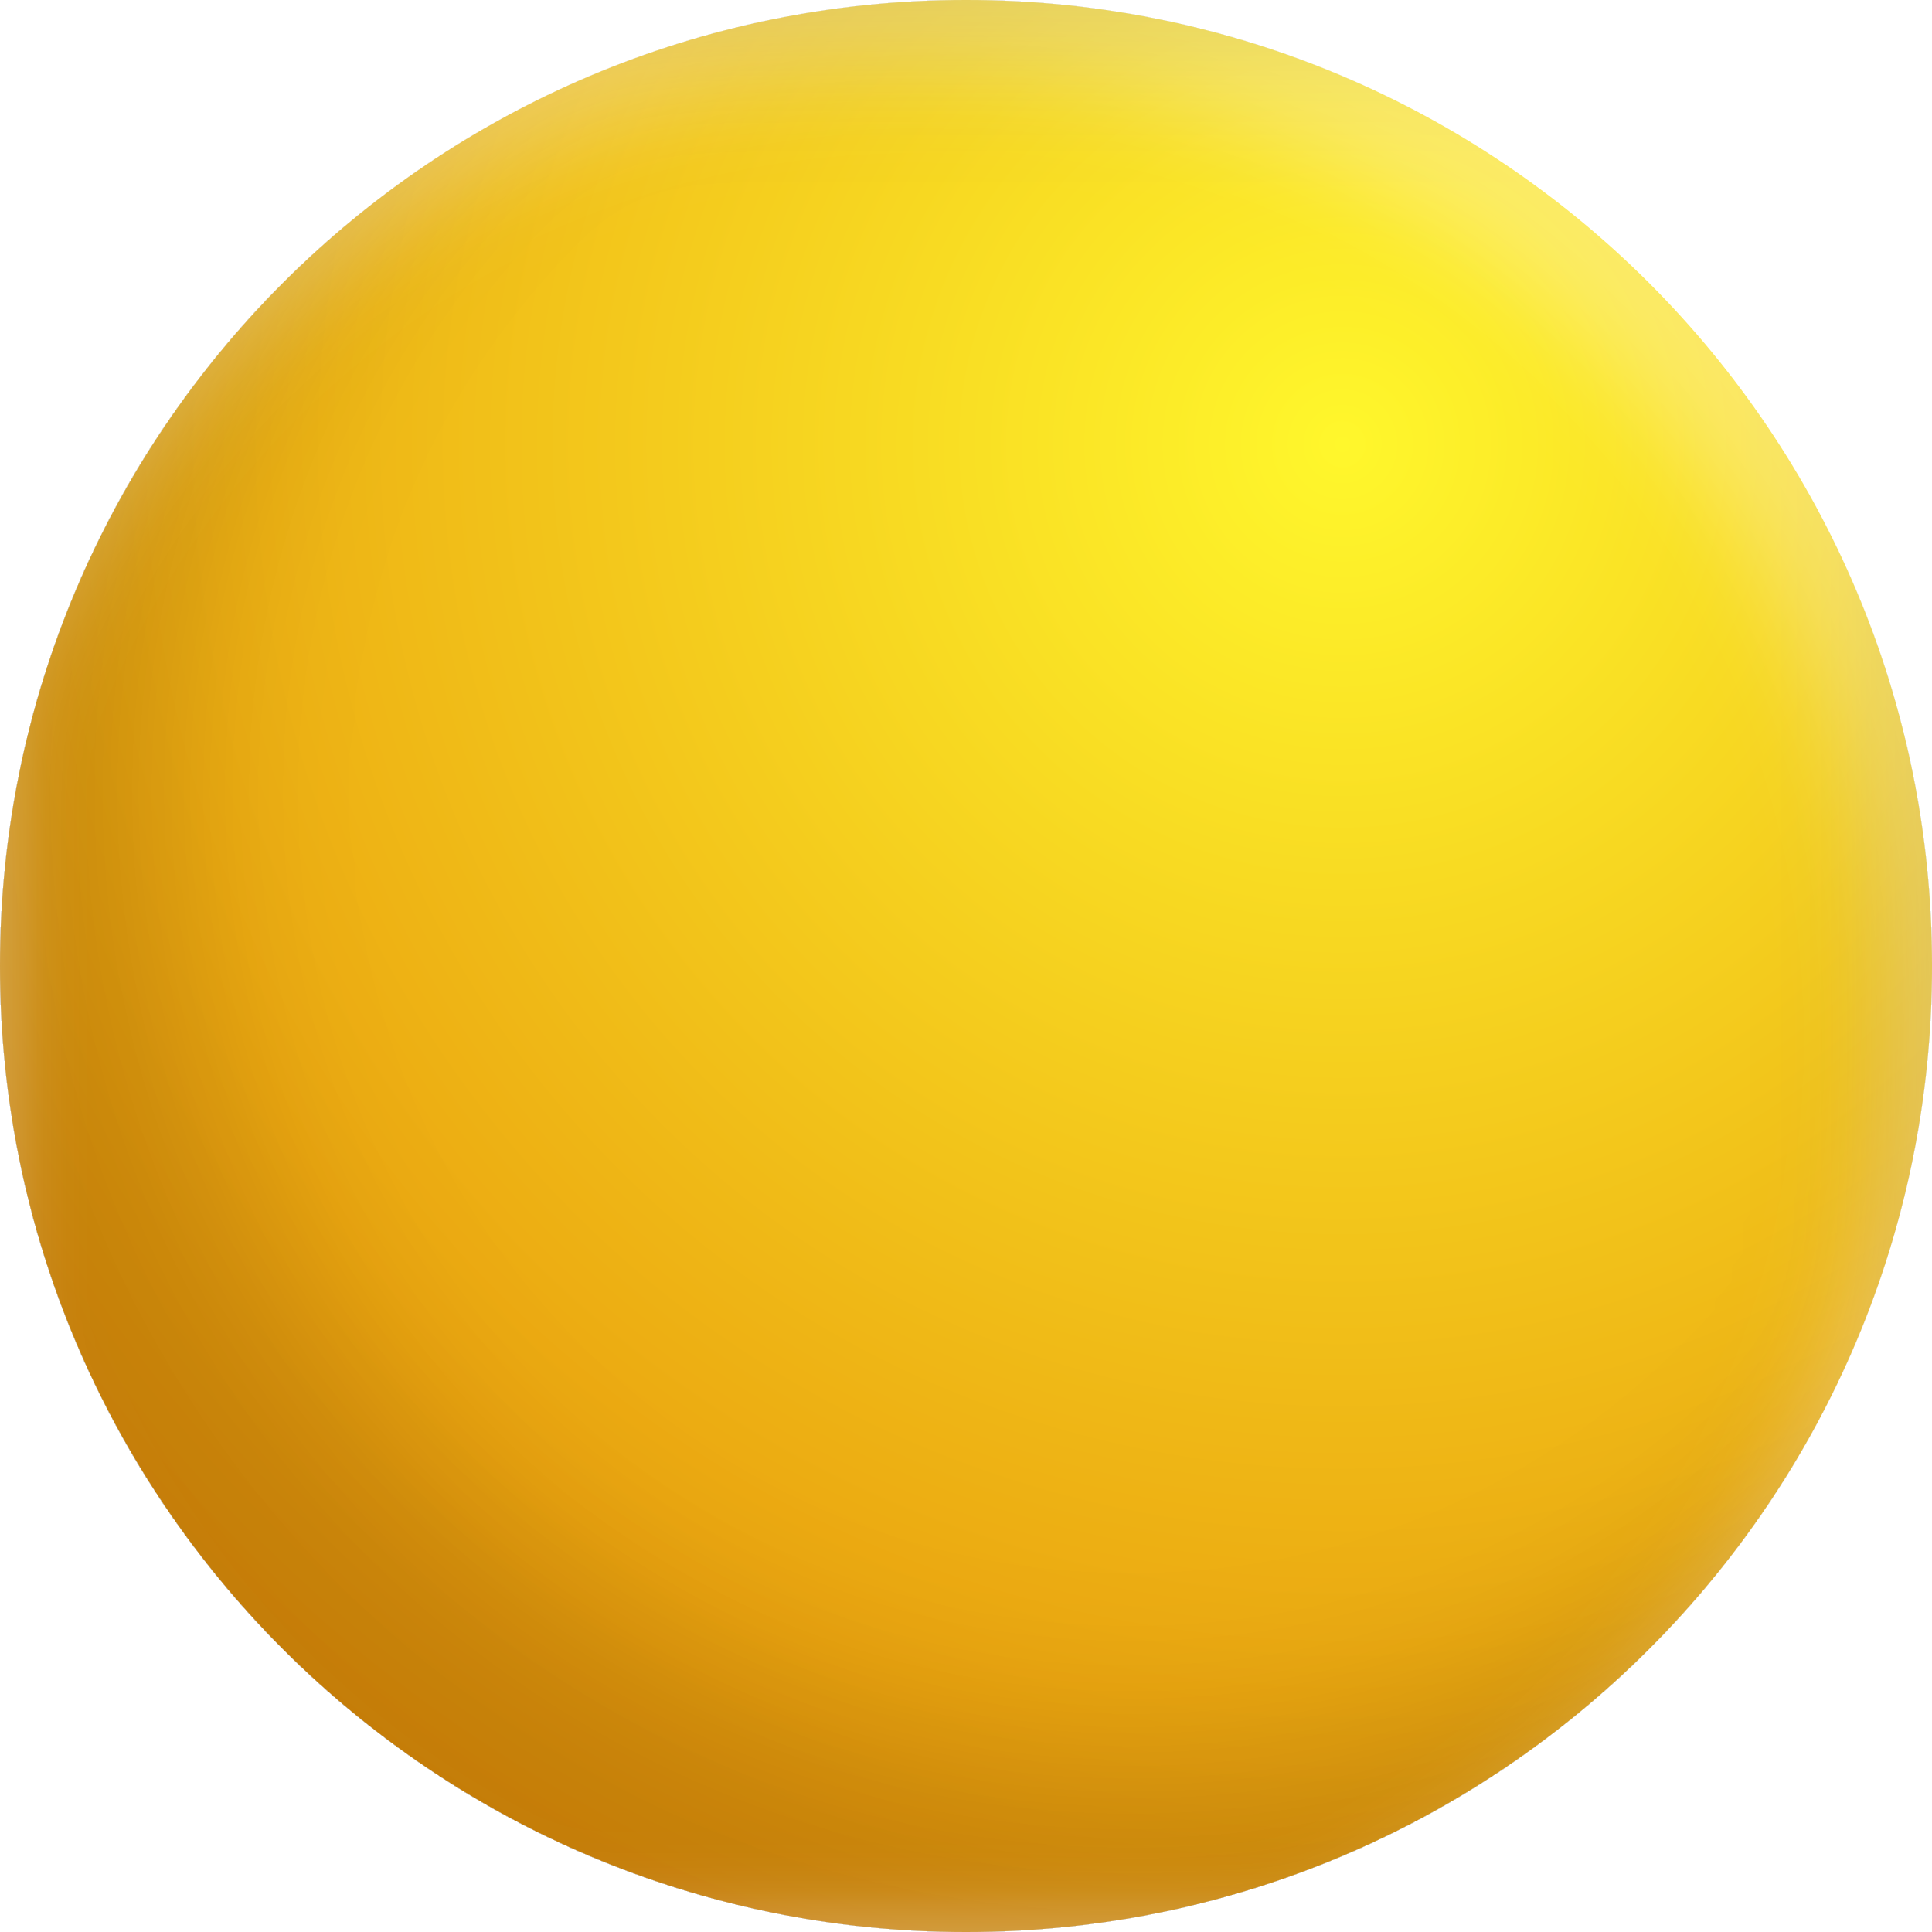
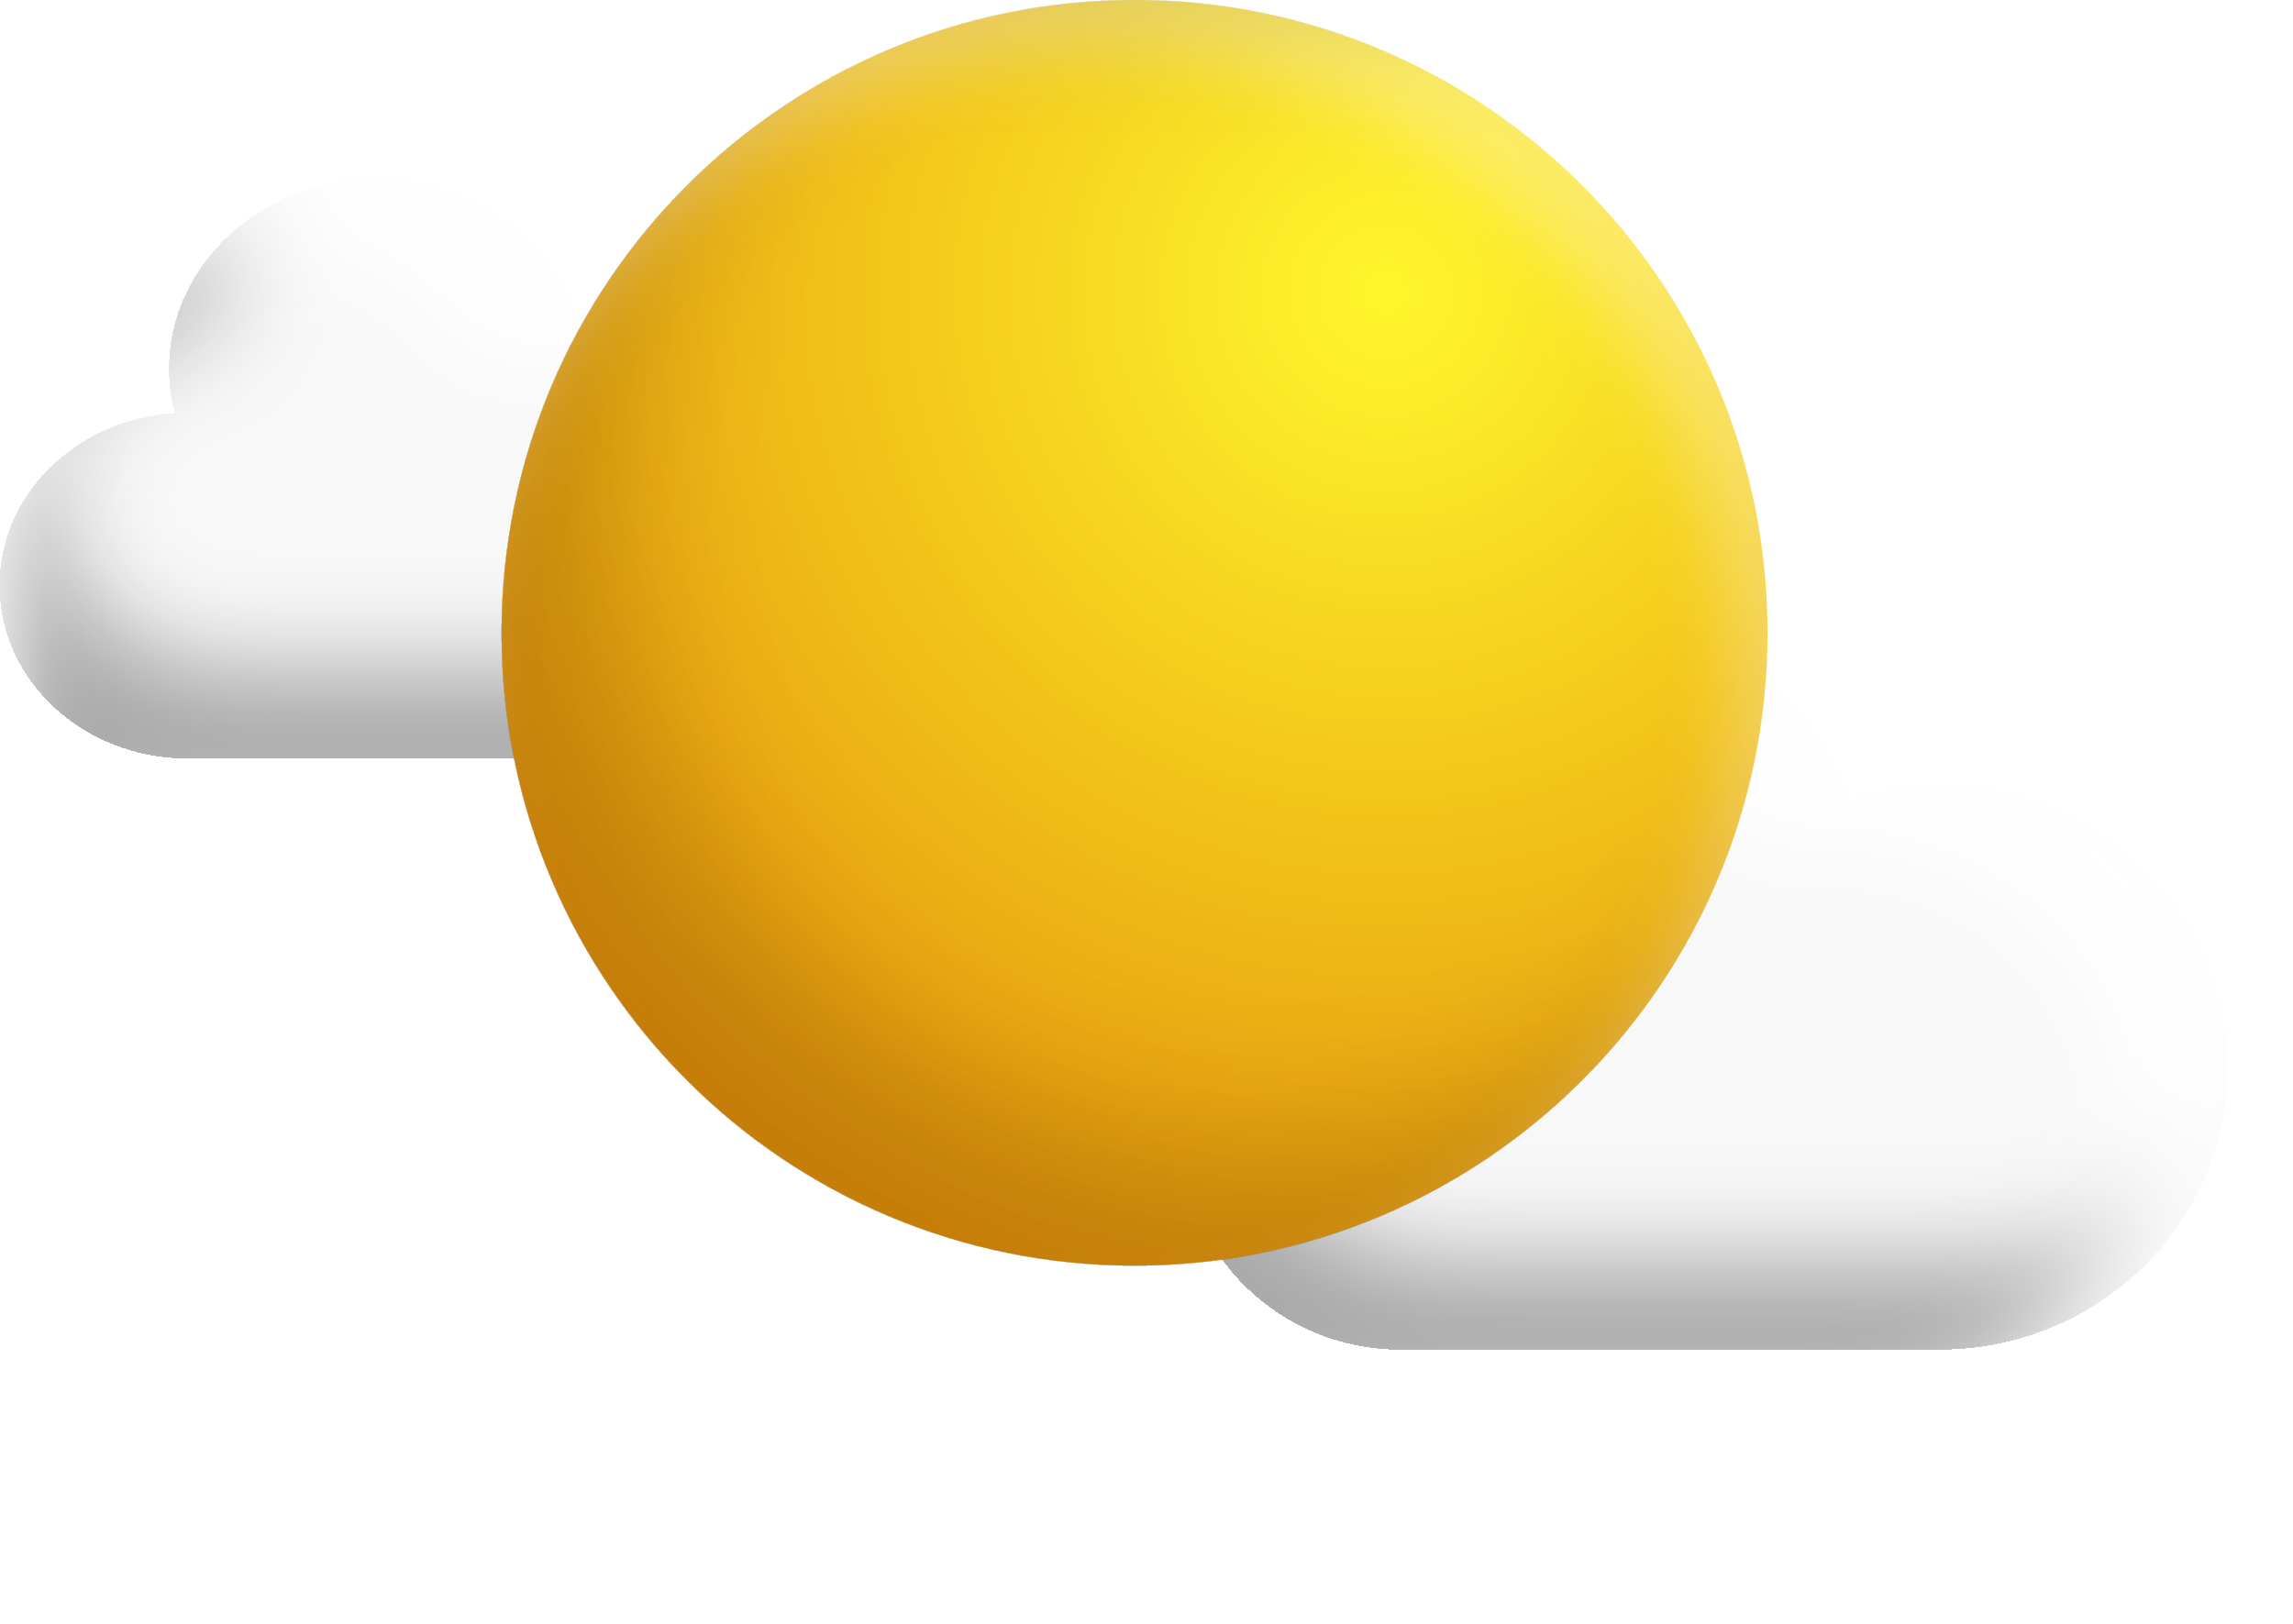
- <svg xmlns="http://www.w3.org/2000/svg" width="234" height="234" viewBox="0 0 234 234" fill="none">
+ <svg xmlns="http://www.w3.org/2000/svg" width="384" height="272" viewBox="0 0 384 272" fill="none">
  <g filter="url(#filter0_ii)">
-     <circle cx="117" cy="117" r="117" fill="url(#paint0_radial)" />
+     <path d="M324.693 131.512C319.456 131.512 314.415 132.33 309.692 133.838C304.641 117.72 289.306 106 271.171 106C248.922 106 230.886 123.639 230.886 145.399C230.886 148.543 231.264 151.6 231.976 154.531C212.989 155.84 198 171.317 198 190.22C198 209.98 214.38 226 234.585 226H324.693C351.372 226 373 204.848 373 178.756C373 152.663 351.372 131.512 324.693 131.512V131.512Z" fill="#F8F8F8" />
+   </g>
+   <g filter="url(#filter1_ii)">
+     <path d="M109.318 50.622C104.799 50.622 100.449 51.284 96.374 52.502C92.016 39.474 78.784 30 63.136 30C43.938 30 28.376 44.259 28.376 61.847C28.376 64.389 28.702 66.86 29.316 69.229C12.933 70.287 0 82.798 0 98.078C0 114.051 14.133 127 31.568 127H109.318C132.338 127 151 109.902 151 88.811C151 67.719 132.338 50.622 109.318 50.622V50.622Z" fill="#F8F8F8" />
+   </g>
+   <g filter="url(#filter2_ii)">
+     <circle cx="190" cy="106" r="106" fill="url(#paint0_radial)" />
  </g>
  <defs>
-     <filter id="filter0_ii" x="-6" y="-21" width="260" height="264" filterUnits="userSpaceOnUse" color-interpolation-filters="sRGB">
+     <filter id="filter0_ii" x="182" y="91" width="199" height="146" filterUnits="userSpaceOnUse" color-interpolation-filters="sRGB">
+       <feFlood flood-opacity="0" result="BackgroundImageFix" />
+       <feBlend mode="normal" in="SourceGraphic" in2="BackgroundImageFix" result="shape" />
+       <feColorMatrix in="SourceAlpha" type="matrix" values="0 0 0 0 0 0 0 0 0 0 0 0 0 0 0 0 0 0 127 0" result="hardAlpha" />
+       <feOffset dx="8" dy="-15" />
+       <feGaussianBlur stdDeviation="8.5" />
+       <feComposite in2="hardAlpha" operator="arithmetic" k2="-1" k3="1" />
+       <feColorMatrix type="matrix" values="0 0 0 0 0 0 0 0 0 0 0 0 0 0 0 0 0 0 0.32 0" />
+       <feBlend mode="normal" in2="shape" result="effect1_innerShadow" />
+       <feColorMatrix in="SourceAlpha" type="matrix" values="0 0 0 0 0 0 0 0 0 0 0 0 0 0 0 0 0 0 127 0" result="hardAlpha" />
+       <feOffset dx="-18" dy="11" />
+       <feGaussianBlur stdDeviation="8" />
+       <feComposite in2="hardAlpha" operator="arithmetic" k2="-1" k3="1" />
+       <feColorMatrix type="matrix" values="0 0 0 0 1 0 0 0 0 1 0 0 0 0 1 0 0 0 0.94 0" />
+       <feBlend mode="normal" in2="effect1_innerShadow" result="effect2_innerShadow" />
+     </filter>
+     <filter id="filter1_ii" x="-16" y="15" width="175" height="123" filterUnits="userSpaceOnUse" color-interpolation-filters="sRGB">
+       <feFlood flood-opacity="0" result="BackgroundImageFix" />
+       <feBlend mode="normal" in="SourceGraphic" in2="BackgroundImageFix" result="shape" />
+       <feColorMatrix in="SourceAlpha" type="matrix" values="0 0 0 0 0 0 0 0 0 0 0 0 0 0 0 0 0 0 127 0" result="hardAlpha" />
+       <feOffset dx="8" dy="-15" />
+       <feGaussianBlur stdDeviation="8.5" />
+       <feComposite in2="hardAlpha" operator="arithmetic" k2="-1" k3="1" />
+       <feColorMatrix type="matrix" values="0 0 0 0 0 0 0 0 0 0 0 0 0 0 0 0 0 0 0.32 0" />
+       <feBlend mode="normal" in2="shape" result="effect1_innerShadow" />
+       <feColorMatrix in="SourceAlpha" type="matrix" values="0 0 0 0 0 0 0 0 0 0 0 0 0 0 0 0 0 0 127 0" result="hardAlpha" />
+       <feOffset dx="-18" dy="11" />
+       <feGaussianBlur stdDeviation="8" />
+       <feComposite in2="hardAlpha" operator="arithmetic" k2="-1" k3="1" />
+       <feColorMatrix type="matrix" values="0 0 0 0 1 0 0 0 0 1 0 0 0 0 1 0 0 0 0.94 0" />
+       <feBlend mode="normal" in2="effect1_innerShadow" result="effect2_innerShadow" />
+     </filter>
+     <filter id="filter2_ii" x="78" y="-21" width="238" height="242" filterUnits="userSpaceOnUse" color-interpolation-filters="sRGB">
      <feFlood flood-opacity="0" result="BackgroundImageFix" />
      <feBlend mode="normal" in="SourceGraphic" in2="BackgroundImageFix" result="shape" />
      <feColorMatrix in="SourceAlpha" type="matrix" values="0 0 0 0 0 0 0 0 0 0 0 0 0 0 0 0 0 0 127 0" result="hardAlpha" />
      <feOffset dx="20" dy="-21" />
      <feGaussianBlur stdDeviation="11" />
      <feComposite in2="hardAlpha" operator="arithmetic" k2="-1" k3="1" />
      <feColorMatrix type="matrix" values="0 0 0 0 0 0 0 0 0 0 0 0 0 0 0 0 0 0 0.14 0" />
      <feBlend mode="normal" in2="shape" result="effect1_innerShadow" />
      <feColorMatrix in="SourceAlpha" type="matrix" values="0 0 0 0 0 0 0 0 0 0 0 0 0 0 0 0 0 0 127 0" result="hardAlpha" />
      <feOffset dx="-6" dy="9" />
      <feGaussianBlur stdDeviation="5.5" />
      <feComposite in2="hardAlpha" operator="arithmetic" k2="-1" k3="1" />
      <feColorMatrix type="matrix" values="0 0 0 0 1 0 0 0 0 1 0 0 0 0 1 0 0 0 0.3 0" />
      <feBlend mode="normal" in2="effect1_innerShadow" result="effect2_innerShadow" />
    </filter>
-     <radialGradient id="paint0_radial" cx="0" cy="0" r="1" gradientUnits="userSpaceOnUse" gradientTransform="translate(163.552 53.2245) rotate(132.136) scale(243.781)">
+     <radialGradient id="paint0_radial" cx="0" cy="0" r="1" gradientUnits="userSpaceOnUse" gradientTransform="translate(232.175 48.2205) rotate(132.136) scale(220.861)">
      <stop stop-color="#FFF72C" />
      <stop offset="1" stop-color="#DF7800" />
    </radialGradient>
  </defs>
</svg>
